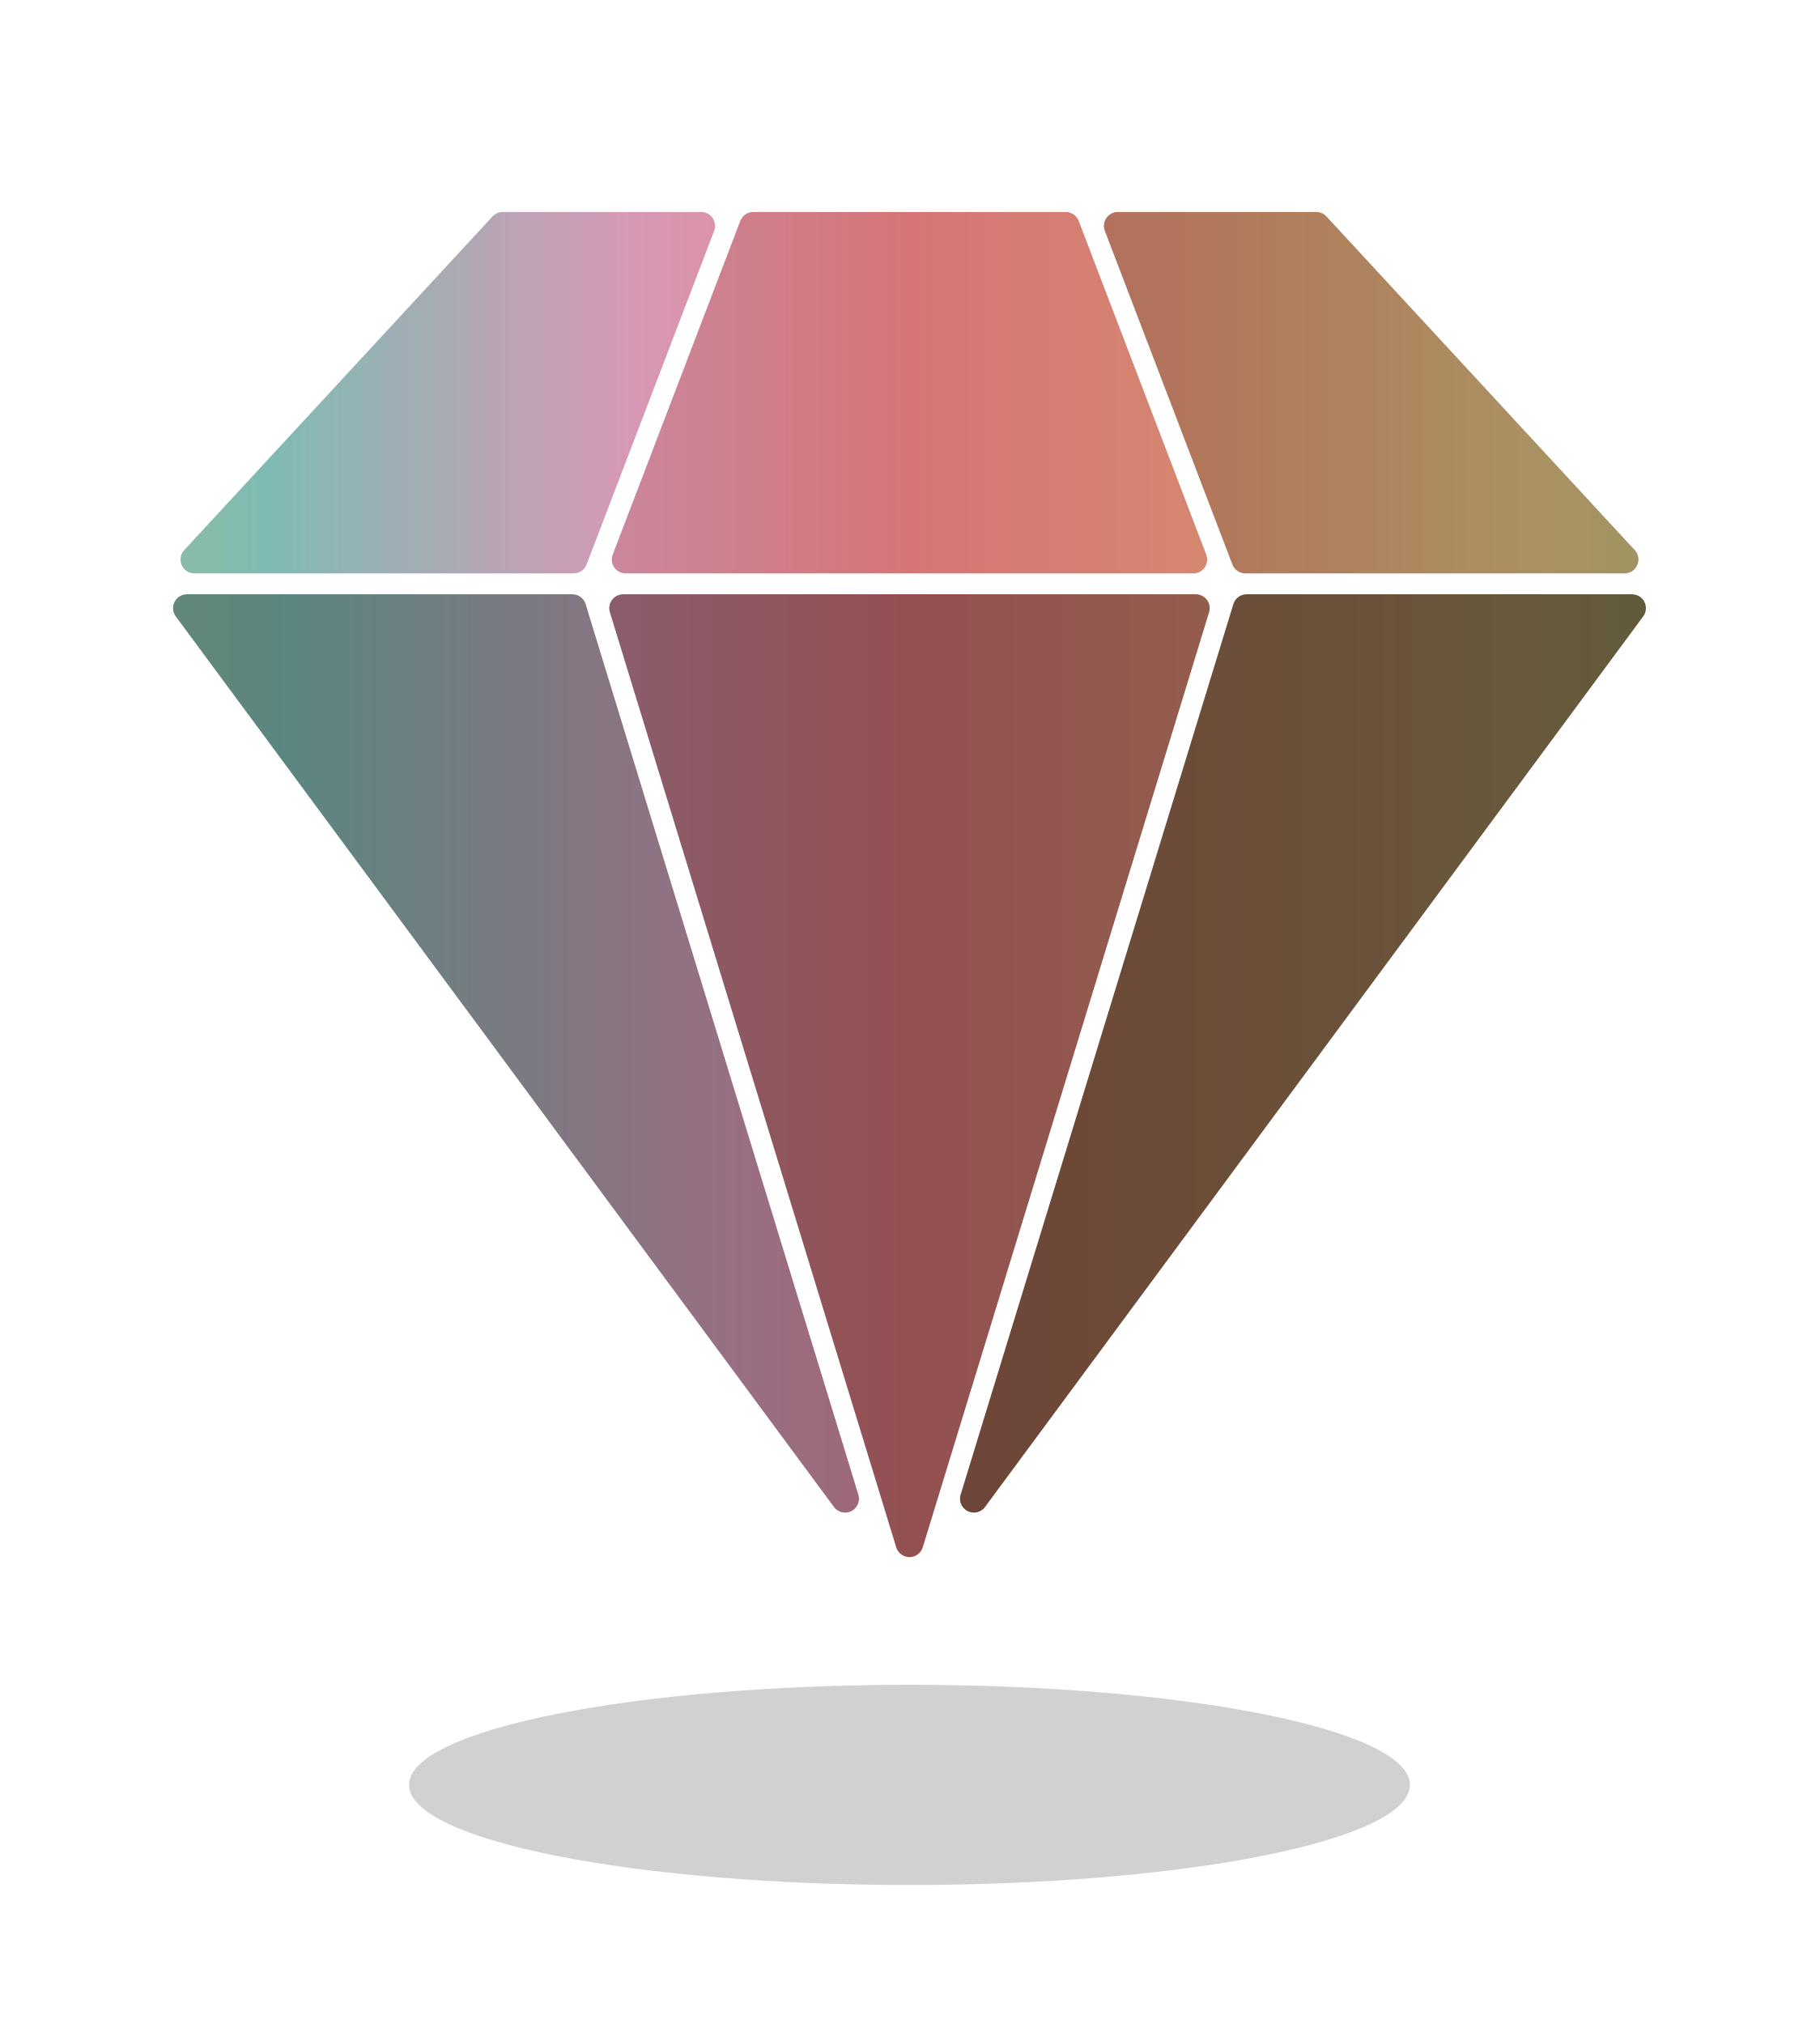
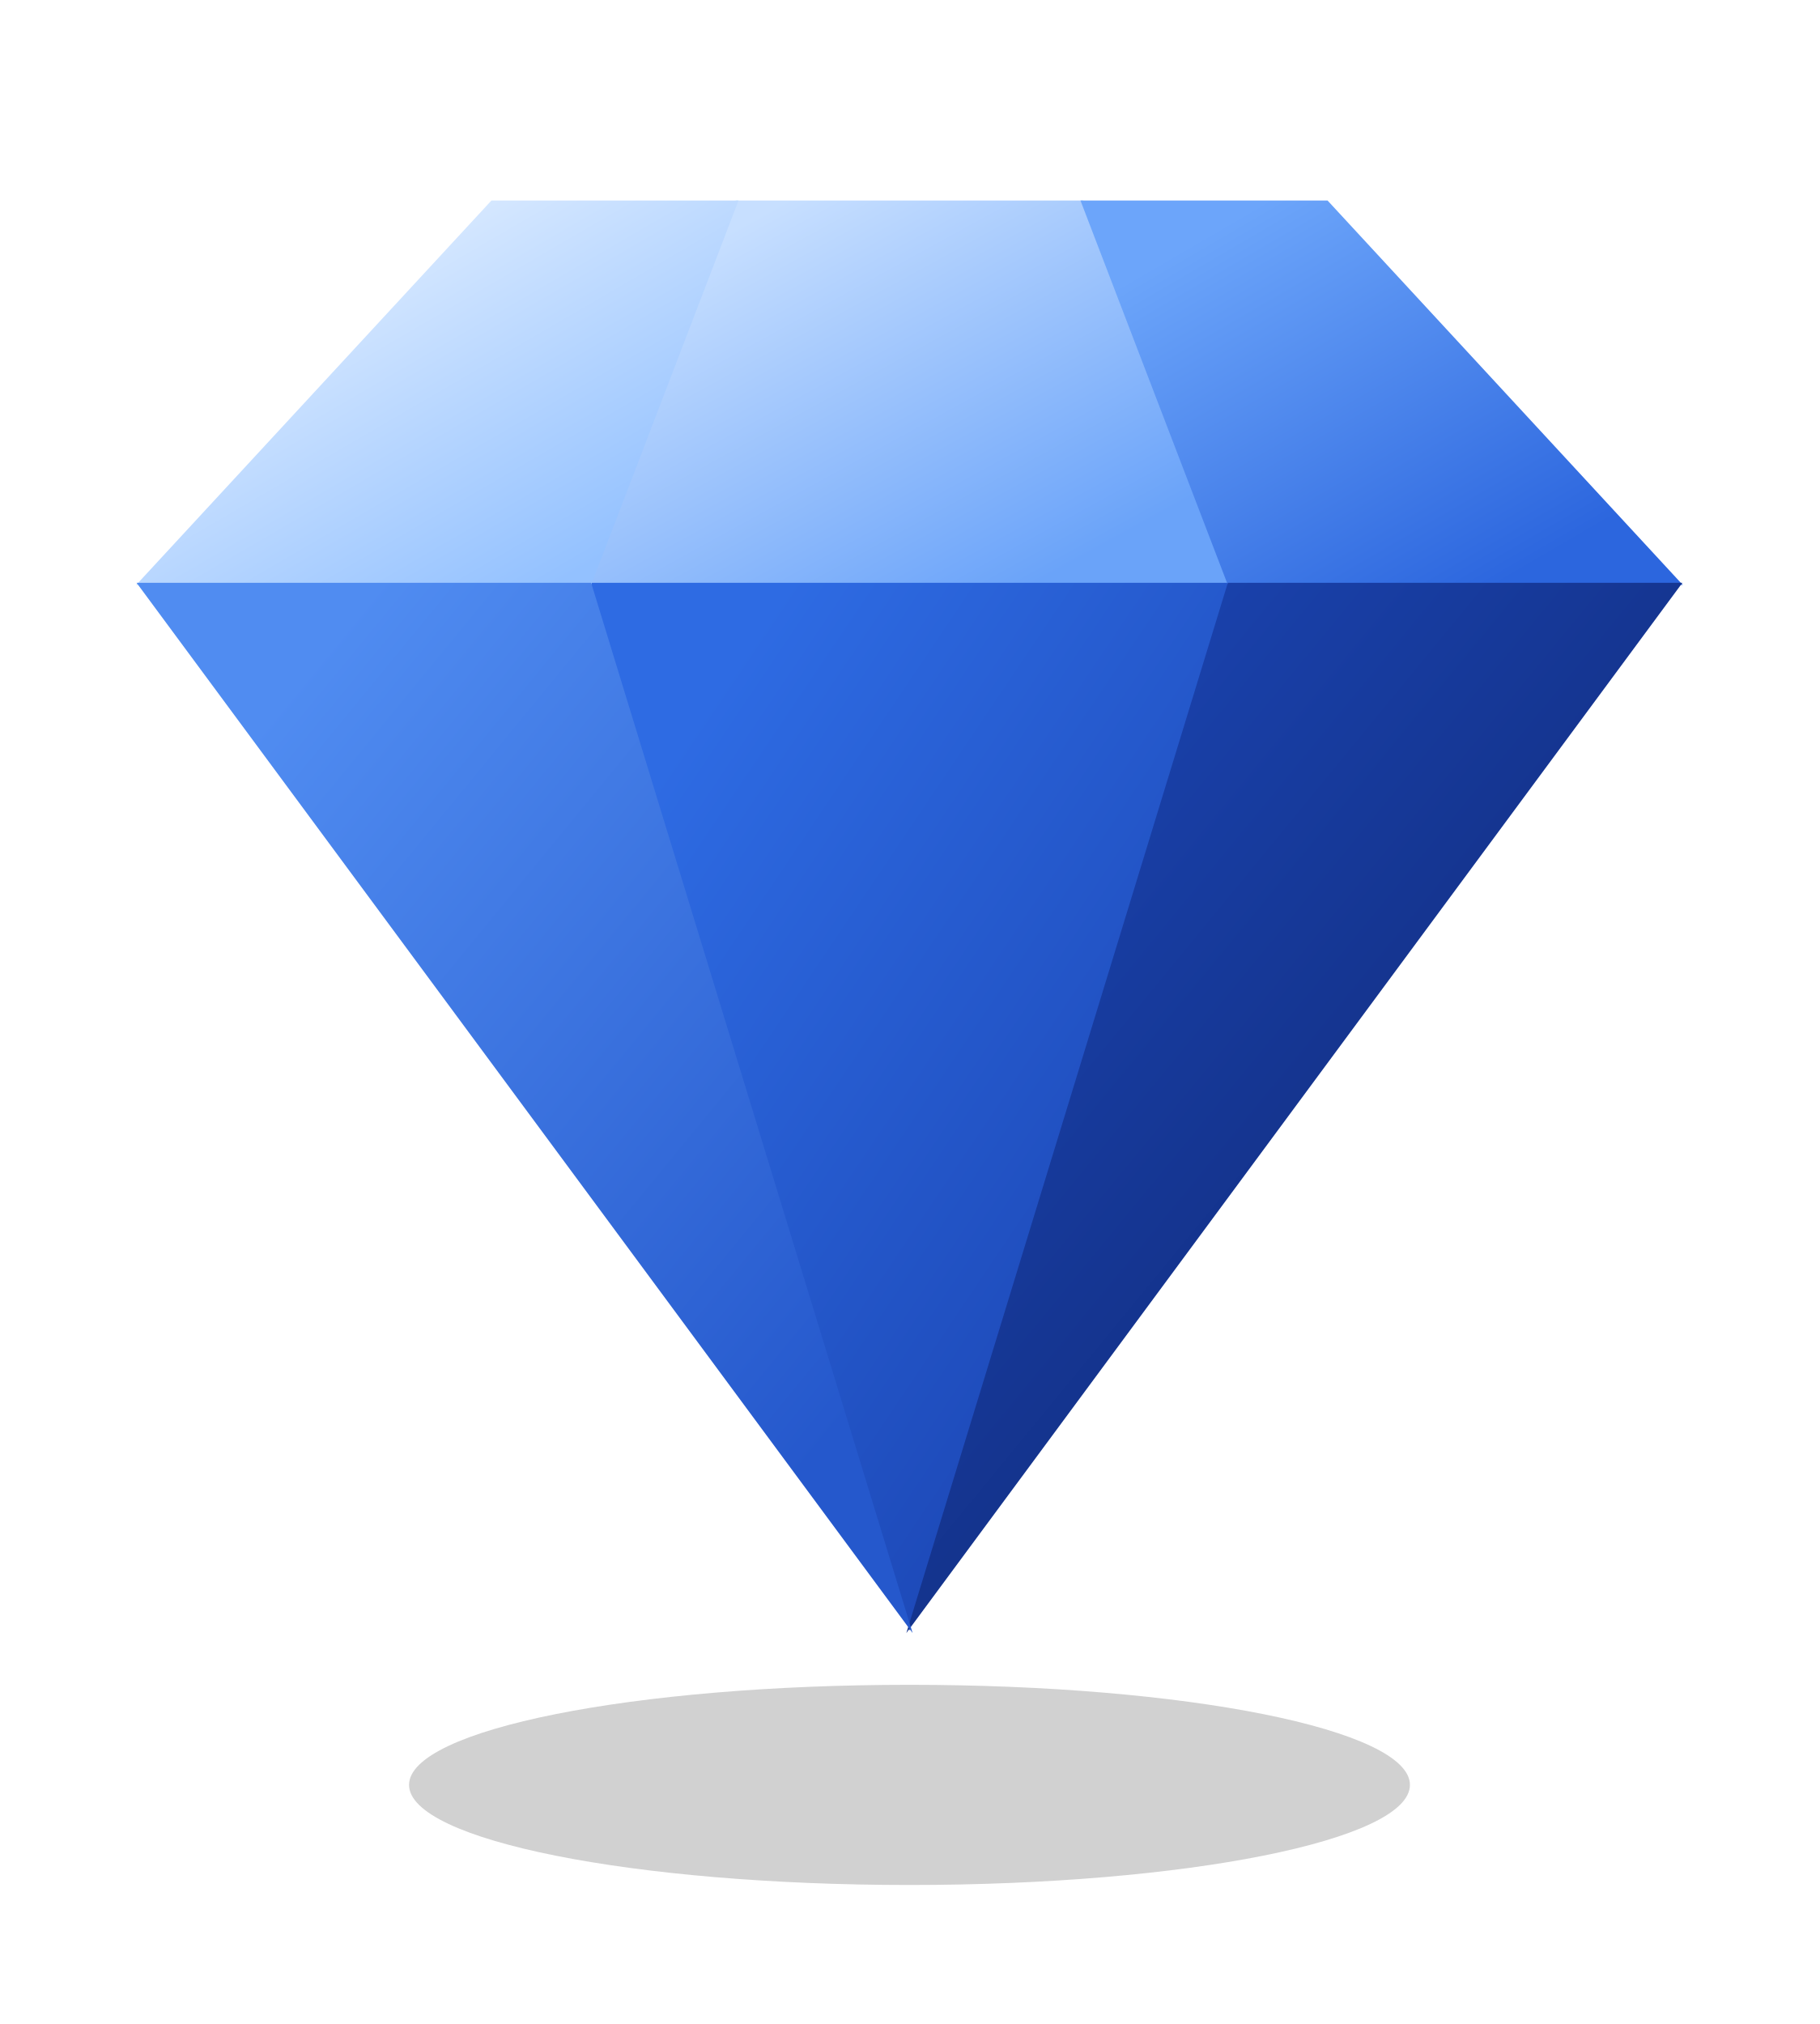
<svg xmlns="http://www.w3.org/2000/svg" viewBox="-261.7 -263 523.5 582.4">
  <defs>
-     <linearGradient id="gem-g1">
-       <stop offset="0" stop-color="#ca879c" />
-       <stop offset="0.5" stop-color="#d57577" />
-       <stop offset="1" stop-color="#d5876f" />
+     <linearGradient id="gem-g1" x1="0.163" y1="0.131" x2="0.837" y2="0.869">
+       <stop offset="0" stop-color="#c7dfff" />
+       <stop offset="1" stop-color="#6aa3f9" />
    </linearGradient>
-     <linearGradient id="gem-g2">
-       <stop offset="0" stop-color="#8b5d6c" />
-       <stop offset="0.5" stop-color="#935052" />
-       <stop offset="1" stop-color="#935d4c" />
+     <linearGradient id="gem-g2" x1="0.163" y1="0.131" x2="0.837" y2="0.869">
+       <stop offset="0" stop-color="#2e6be3" />
+       <stop offset="1" stop-color="#1b45b3" />
    </linearGradient>
-     <linearGradient id="gem-g3">
-       <stop offset="0" stop-color="#b2715d" />
-       <stop offset="0.167" stop-color="#b2765b" />
-       <stop offset="0.833" stop-color="#aa9262" />
-       <stop offset="1" stop-color="#a09363" />
+     <linearGradient id="gem-g3" x1="0.163" y1="0.131" x2="0.837" y2="0.869">
+       <stop offset="0" stop-color="#6ca5fa" />
+       <stop offset="1" stop-color="#2c66de" />
    </linearGradient>
-     <linearGradient id="gem-g4">
-       <stop offset="0" stop-color="#6d4539" />
-       <stop offset="0.167" stop-color="#6d4837" />
-       <stop offset="0.833" stop-color="#68593c" />
-       <stop offset="1" stop-color="#625a3c" />
+     <linearGradient id="gem-g4" x1="0.163" y1="0.131" x2="0.837" y2="0.869">
+       <stop offset="0" stop-color="#1a43af" />
+       <stop offset="1" stop-color="#0f2670" />
    </linearGradient>
-     <linearGradient id="gem-g15">
-       <stop offset="0" stop-color="#89bca6" />
-       <stop offset="0.167" stop-color="#7fbbb3" />
-       <stop offset="0.833" stop-color="#d699b6" />
-       <stop offset="1" stop-color="#da92a8" />
+     <linearGradient id="gem-g15" x1="0.163" y1="0.131" x2="0.837" y2="0.869">
+       <stop offset="0" stop-color="#e4f0ff" />
+       <stop offset="1" stop-color="#93c1ff" />
    </linearGradient>
-     <linearGradient id="gem-g16">
-       <stop offset="0" stop-color="#628777" />
-       <stop offset="0.167" stop-color="#5b8681" />
-       <stop offset="0.833" stop-color="#9a6e83" />
-       <stop offset="1" stop-color="#9d6979" />
+     <linearGradient id="gem-g16" x1="0.163" y1="0.131" x2="0.837" y2="0.869">
+       <stop offset="0" stop-color="#508cf1" />
+       <stop offset="1" stop-color="#2558cc" />
    </linearGradient>
  </defs>
  <ellipse cx="0" cy="250.6" rx="144" ry="28.8" fill="#000" fill-opacity="0.18">
    <animate attributeName="rx" dur="3s" repeatCount="indefinite" calcMode="spline" keyTimes="0;0.5;1" keySplines="0.45 0 0.55 1;0.45 0 0.55 1" values="144;100.8;144" />
    <animate attributeName="ry" dur="3s" repeatCount="indefinite" calcMode="spline" keyTimes="0;0.5;1" keySplines="0.45 0 0.55 1;0.45 0 0.55 1" values="28.8;20.2;28.8" />
    <animate attributeName="fill-opacity" dur="3s" repeatCount="indefinite" calcMode="spline" keyTimes="0;0.5;1" keySplines="0.45 0 0.55 1;0.45 0 0.55 1" values="0.18;0.09;0.18" />
  </ellipse>
  <g>
    <animateTransform attributeName="transform" type="translate" dur="3s" repeatCount="indefinite" calcMode="spline" keyTimes="0;0.5;1" keySplines="0.45 0 0.55 1;0.45 0 0.55 1" values="0 0;0 -18;0 0" />
-     <path fill="url(#gem-g1)" d="M-48.7 -199.4 A4 4 0 0 1 -44.9 -202 L44.9 -202 A4 4 0 0 1 48.7 -199.4 L85.4 -103.4 A4 4 0 0 1 81.7 -98 L-81.7 -98 A4 4 0 0 1 -85.4 -103.4 Z" />
-     <path fill="url(#gem-g2)" d="M-86.2 -86.8 A4 4 0 0 1 -82.4 -92 L82.4 -92 A4 4 0 0 1 86.2 -86.8 L3.8 182.3 A4 4 0 0 1 -3.8 182.3 Z" />
-     <path fill="url(#gem-g3)" d="M56.2 -196.6 A4 4 0 0 1 59.9 -202 L117 -202 A4 4 0 0 1 120 -200.7 L208.7 -104.7 A4 4 0 0 1 205.7 -98 L96.7 -98 A4 4 0 0 1 92.9 -100.6 Z" />
-     <path fill="url(#gem-g4)" d="M93.2 -89.2 A4 4 0 0 1 97 -92 L207.9 -92 A4 4 0 0 1 211.1 -85.6 L21.9 170.4 A4 4 0 0 1 14.8 166.8 Z" />
-     <path fill="url(#gem-g15)" d="M-120 -200.7 A4 4 0 0 1 -117 -202 L-59.9 -202 A4 4 0 0 1 -56.2 -196.6 L-92.9 -100.6 A4 4 0 0 1 -96.7 -98 L-205.7 -98 A4 4 0 0 1 -208.7 -104.7 Z" />
-     <path fill="url(#gem-g16)" d="M-211.1 -85.6 A4 4 0 0 1 -207.9 -92 L-97 -92 A4 4 0 0 1 -93.2 -89.2 L-14.8 166.8 A4 4 0 0 1 -21.9 170.4 Z" />
+     <path fill="url(#gem-g1)" d="M-50 -205.3 L50 -205.3 L92.4 -94.7 L-92.4 -94.7 Z" />
+     <path fill="url(#gem-g2)" d="M-92.3 -95.3 L92.3 -95.3 L0 206.2 Z" />
+     <path fill="url(#gem-g3)" d="M49.2 -205.3 L120.3 -205.3 L222.5 -94.7 L91.6 -94.7 Z" />
+     <path fill="url(#gem-g4)" d="M91.6 -95.3 L222.4 -95.3 L-0.9 206.9 Z" />
+     <path fill="url(#gem-g15)" d="M-120.3 -205.3 L-49.2 -205.3 L-91.6 -94.7 L-222.5 -94.7 Z" />
+     <path fill="url(#gem-g16)" d="M-222.4 -95.3 L-91.6 -95.3 L0.9 206.9 Z" />
  </g>
</svg>
